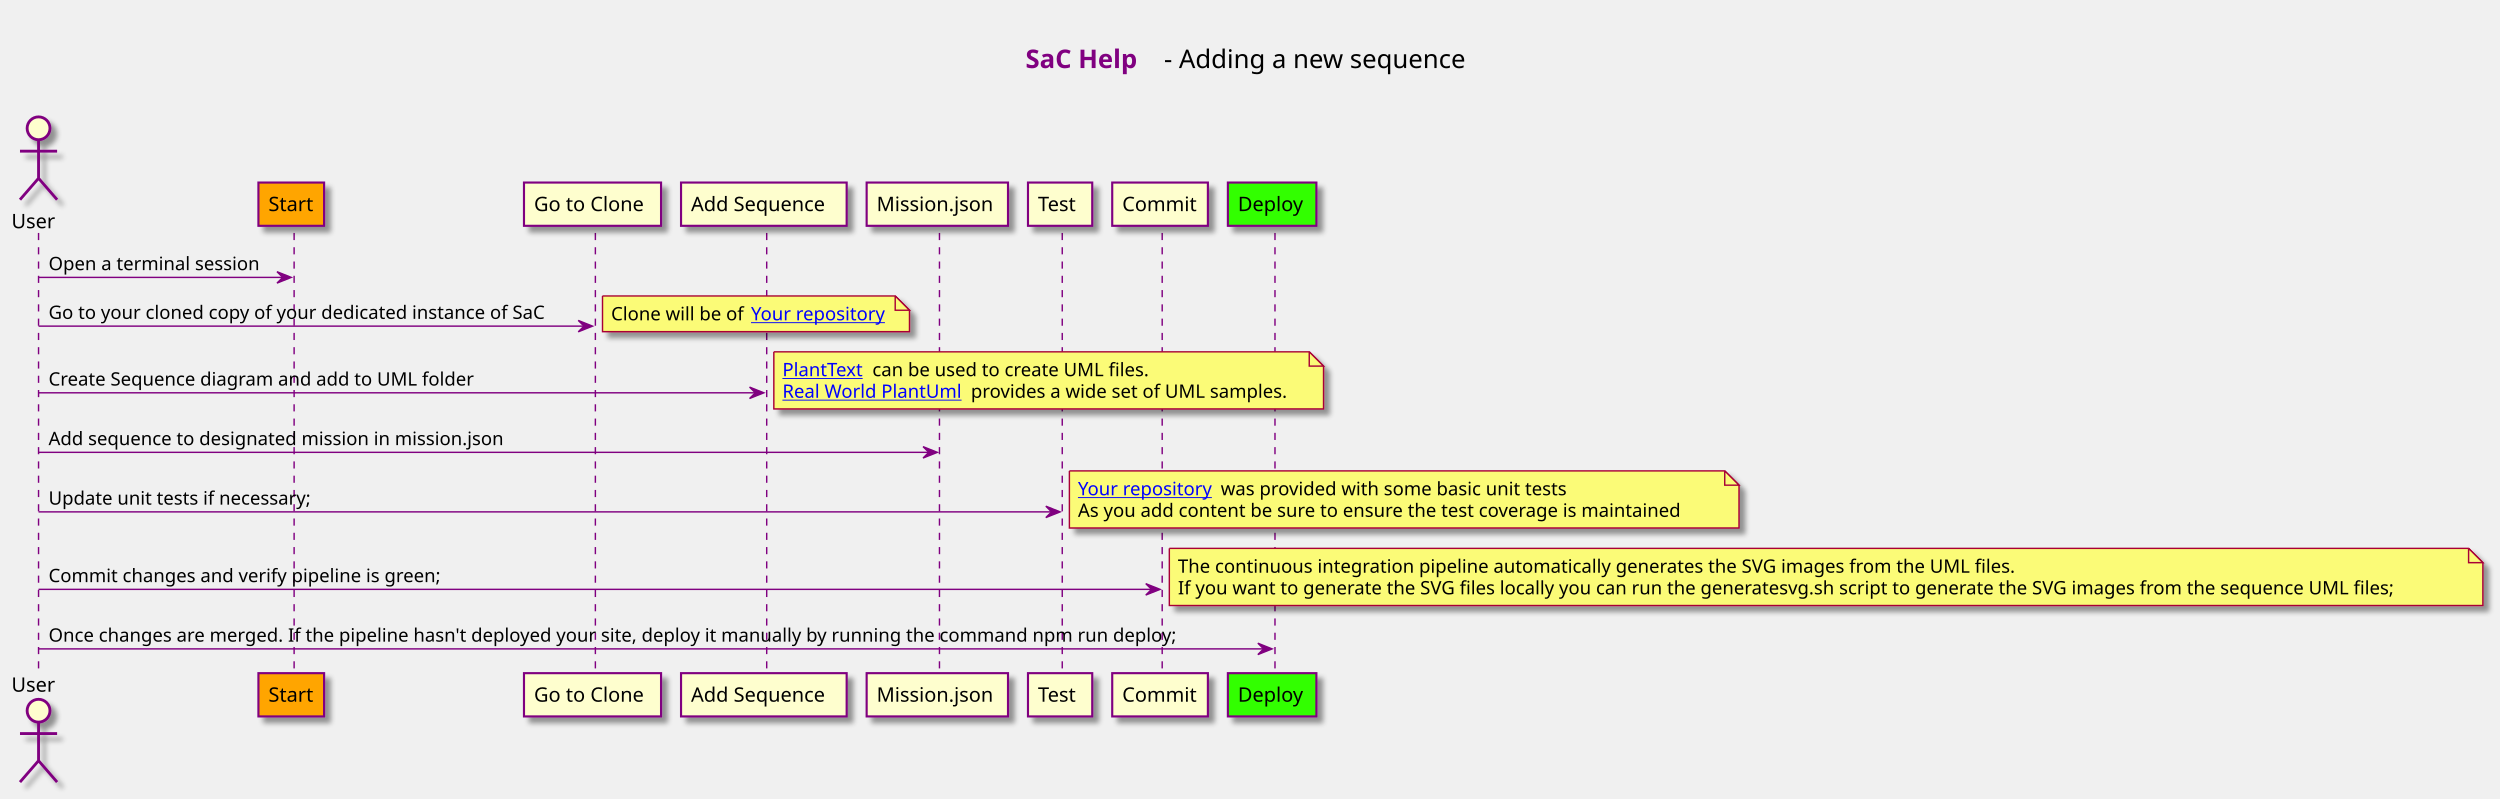
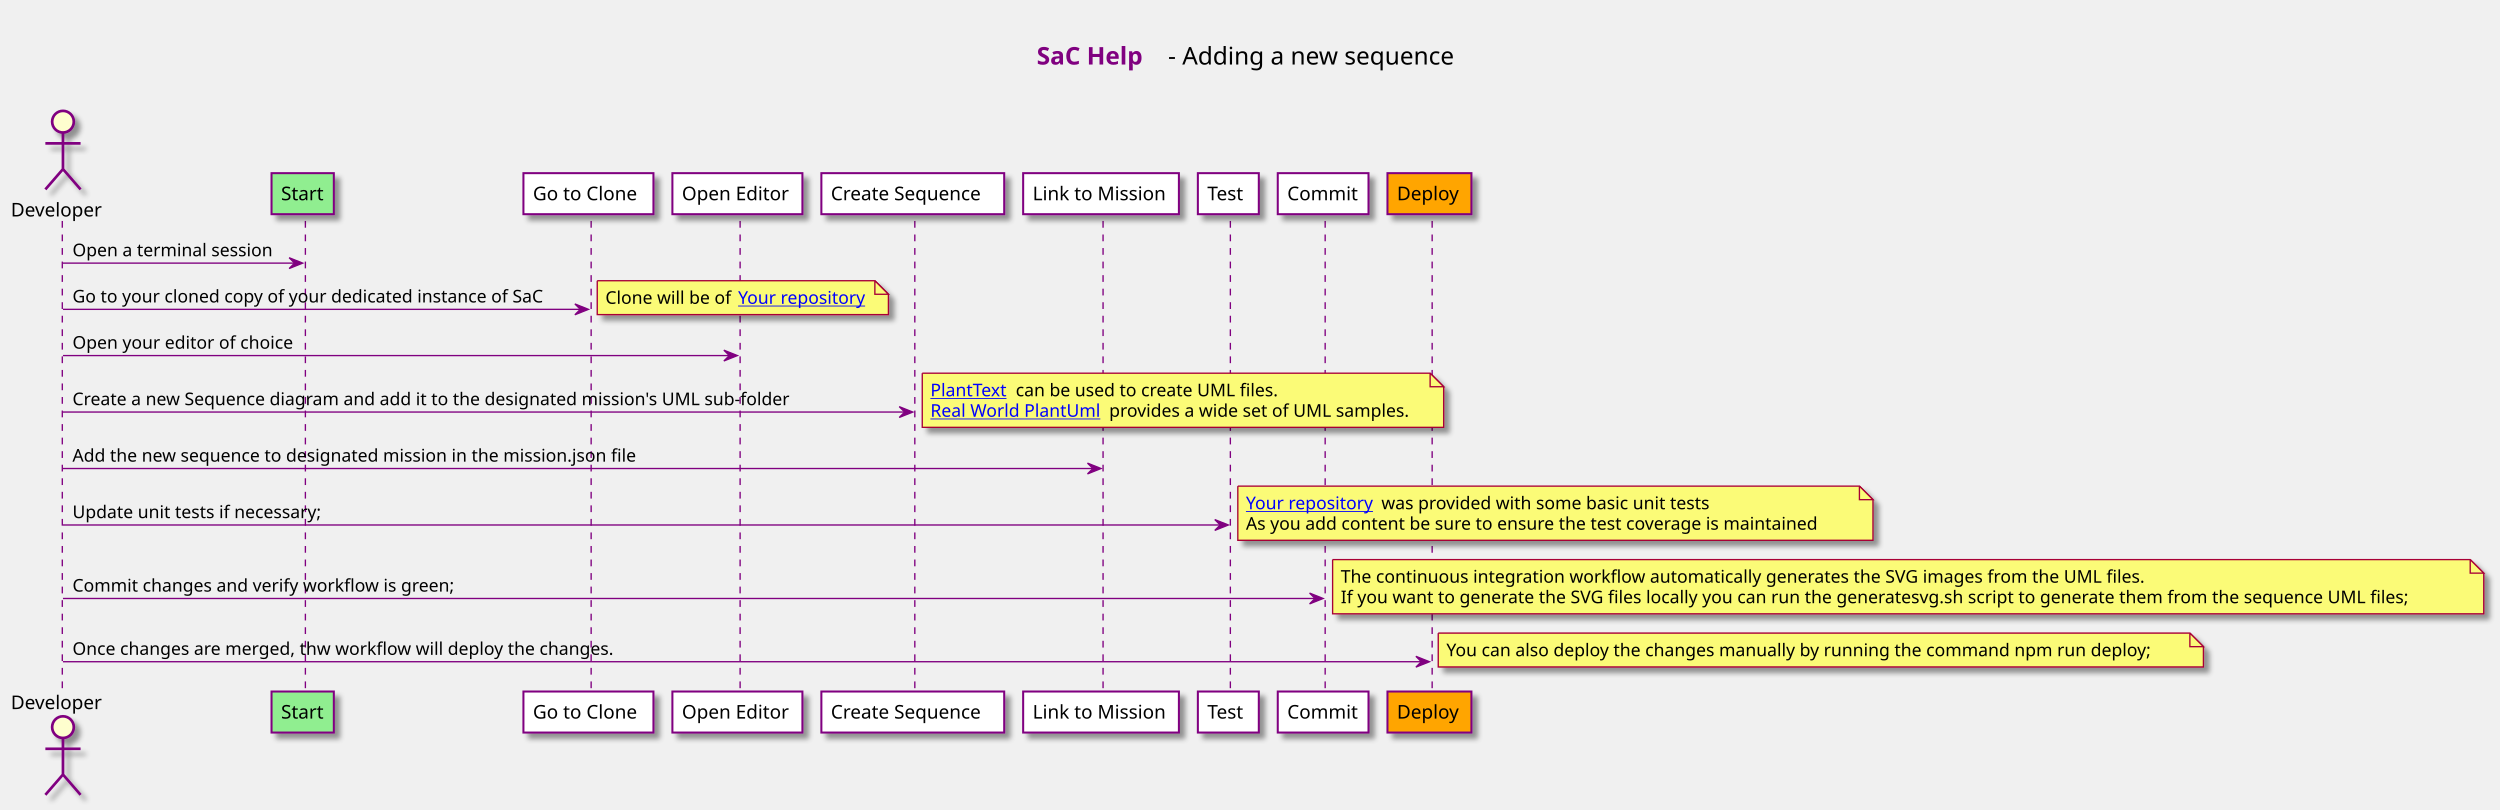
- <svg xmlns="http://www.w3.org/2000/svg" xmlns:xlink="http://www.w3.org/1999/xlink" contentScriptType="application/ecmascript" contentStyleType="text/css" height="559px" preserveAspectRatio="none" style="width:1751px;height:559px;" version="1.1" viewBox="0 0 1751 559" width="1751px" zoomAndPan="magnify">
+ <svg xmlns="http://www.w3.org/2000/svg" xmlns:xlink="http://www.w3.org/1999/xlink" contentScriptType="application/ecmascript" contentStyleType="text/css" height="598px" preserveAspectRatio="none" style="width:1846px;height:598px;" version="1.1" viewBox="0 0 1846 598" width="1846px" zoomAndPan="magnify">
  <defs>
-     <filter height="300%" id="f1bf7gjq3yaw1f" width="300%" x="-1" y="-1">
+     <filter height="300%" id="ficpb3bwec0k" width="300%" x="-1" y="-1">
      <feGaussianBlur result="blurOut" stdDeviation="2.0" />
      <feColorMatrix in="blurOut" result="blurOut2" type="matrix" values="0 0 0 0 0 0 0 0 0 0 0 0 0 0 0 0 0 0 .4 0" />
      <feOffset dx="4.0" dy="4.0" in="blurOut2" result="blurOut3" />
      <feBlend in="SourceGraphic" in2="blurOut3" mode="normal" />
    </filter>
  </defs>
  <g>
-     <text fill="#000000" font-family="sans-serif" font-size="18" lengthAdjust="spacingAndGlyphs" textLength="0" x="881.25" y="26.708" />
-     <text fill="#800080" font-family="sans-serif" font-size="18" font-weight="bold" lengthAdjust="spacingAndGlyphs" textLength="91" x="718.25" y="47.661">SaC Help</text>
-     <text fill="#000000" font-family="sans-serif" font-size="18" lengthAdjust="spacingAndGlyphs" textLength="223" x="815.25" y="47.661">- Adding a new sequence</text>
-     <text fill="#000000" font-family="sans-serif" font-size="18" lengthAdjust="spacingAndGlyphs" textLength="0" x="881.25" y="68.614" />
-     <line style="stroke: #800080; stroke-width: 1.0; stroke-dasharray: 5.0,5.0;" x1="27" x2="27" y1="163.156" y2="472.484" />
-     <line style="stroke: #800080; stroke-width: 1.0; stroke-dasharray: 5.0,5.0;" x1="206" x2="206" y1="163.156" y2="472.484" />
-     <line style="stroke: #800080; stroke-width: 1.0; stroke-dasharray: 5.0,5.0;" x1="417" x2="417" y1="163.156" y2="472.484" />
-     <line style="stroke: #800080; stroke-width: 1.0; stroke-dasharray: 5.0,5.0;" x1="537" x2="537" y1="163.156" y2="472.484" />
-     <line style="stroke: #800080; stroke-width: 1.0; stroke-dasharray: 5.0,5.0;" x1="658" x2="658" y1="163.156" y2="472.484" />
-     <line style="stroke: #800080; stroke-width: 1.0; stroke-dasharray: 5.0,5.0;" x1="744" x2="744" y1="163.156" y2="472.484" />
-     <line style="stroke: #800080; stroke-width: 1.0; stroke-dasharray: 5.0,5.0;" x1="814" x2="814" y1="163.156" y2="472.484" />
-     <line style="stroke: #800080; stroke-width: 1.0; stroke-dasharray: 5.0,5.0;" x1="893" x2="893" y1="163.156" y2="472.484" />
-     <text fill="#000000" font-family="sans-serif" font-size="14" lengthAdjust="spacingAndGlyphs" textLength="32" x="8" y="159.855">User</text>
-     <ellipse cx="27" cy="89.859" fill="#FEFECE" filter="url(#f1bf7gjq3yaw1f)" rx="8" ry="8" style="stroke: #800080; stroke-width: 2.0;" />
-     <path d="M27,97.859 L27,124.859 M14,105.859 L40,105.859 M27,124.859 L14,139.859 M27,124.859 L40,139.859 " fill="none" filter="url(#f1bf7gjq3yaw1f)" style="stroke: #800080; stroke-width: 2.0;" />
-     <text fill="#000000" font-family="sans-serif" font-size="14" lengthAdjust="spacingAndGlyphs" textLength="32" x="8" y="484.479">User</text>
-     <ellipse cx="27" cy="497.781" fill="#FEFECE" filter="url(#f1bf7gjq3yaw1f)" rx="8" ry="8" style="stroke: #800080; stroke-width: 2.0;" />
-     <path d="M27,505.781 L27,532.781 M14,513.781 L40,513.781 M27,532.781 L14,547.781 M27,532.781 L40,547.781 " fill="none" filter="url(#f1bf7gjq3yaw1f)" style="stroke: #800080; stroke-width: 2.0;" />
-     <rect fill="#FFA500" filter="url(#f1bf7gjq3yaw1f)" height="30.297" style="stroke: #800080; stroke-width: 1.5;" width="46" x="181" y="127.859" />
-     <text fill="#000000" font-family="sans-serif" font-size="14" lengthAdjust="spacingAndGlyphs" textLength="32" x="188" y="147.855">Start</text>
-     <rect fill="#FFA500" filter="url(#f1bf7gjq3yaw1f)" height="30.297" style="stroke: #800080; stroke-width: 1.5;" width="46" x="181" y="471.484" />
-     <text fill="#000000" font-family="sans-serif" font-size="14" lengthAdjust="spacingAndGlyphs" textLength="32" x="188" y="491.479">Start</text>
-     <rect fill="#FEFECE" filter="url(#f1bf7gjq3yaw1f)" height="30.297" style="stroke: #800080; stroke-width: 1.5;" width="96" x="367" y="127.859" />
-     <text fill="#000000" font-family="sans-serif" font-size="14" lengthAdjust="spacingAndGlyphs" textLength="82" x="374" y="147.855">Go to Clone</text>
-     <rect fill="#FEFECE" filter="url(#f1bf7gjq3yaw1f)" height="30.297" style="stroke: #800080; stroke-width: 1.5;" width="96" x="367" y="471.484" />
-     <text fill="#000000" font-family="sans-serif" font-size="14" lengthAdjust="spacingAndGlyphs" textLength="82" x="374" y="491.479">Go to Clone</text>
-     <rect fill="#FEFECE" filter="url(#f1bf7gjq3yaw1f)" height="30.297" style="stroke: #800080; stroke-width: 1.5;" width="116" x="477" y="127.859" />
-     <text fill="#000000" font-family="sans-serif" font-size="14" lengthAdjust="spacingAndGlyphs" textLength="102" x="484" y="147.855">Add Sequence</text>
-     <rect fill="#FEFECE" filter="url(#f1bf7gjq3yaw1f)" height="30.297" style="stroke: #800080; stroke-width: 1.5;" width="116" x="477" y="471.484" />
-     <text fill="#000000" font-family="sans-serif" font-size="14" lengthAdjust="spacingAndGlyphs" textLength="102" x="484" y="491.479">Add Sequence</text>
-     <rect fill="#FEFECE" filter="url(#f1bf7gjq3yaw1f)" height="30.297" style="stroke: #800080; stroke-width: 1.5;" width="99" x="607" y="127.859" />
-     <text fill="#000000" font-family="sans-serif" font-size="14" lengthAdjust="spacingAndGlyphs" textLength="85" x="614" y="147.855">Mission.json</text>
-     <rect fill="#FEFECE" filter="url(#f1bf7gjq3yaw1f)" height="30.297" style="stroke: #800080; stroke-width: 1.5;" width="99" x="607" y="471.484" />
-     <text fill="#000000" font-family="sans-serif" font-size="14" lengthAdjust="spacingAndGlyphs" textLength="85" x="614" y="491.479">Mission.json</text>
-     <rect fill="#FEFECE" filter="url(#f1bf7gjq3yaw1f)" height="30.297" style="stroke: #800080; stroke-width: 1.5;" width="45" x="720" y="127.859" />
-     <text fill="#000000" font-family="sans-serif" font-size="14" lengthAdjust="spacingAndGlyphs" textLength="31" x="727" y="147.855">Test</text>
-     <rect fill="#FEFECE" filter="url(#f1bf7gjq3yaw1f)" height="30.297" style="stroke: #800080; stroke-width: 1.5;" width="45" x="720" y="471.484" />
-     <text fill="#000000" font-family="sans-serif" font-size="14" lengthAdjust="spacingAndGlyphs" textLength="31" x="727" y="491.479">Test</text>
-     <rect fill="#FEFECE" filter="url(#f1bf7gjq3yaw1f)" height="30.297" style="stroke: #800080; stroke-width: 1.5;" width="67" x="779" y="127.859" />
-     <text fill="#000000" font-family="sans-serif" font-size="14" lengthAdjust="spacingAndGlyphs" textLength="53" x="786" y="147.855">Commit</text>
-     <rect fill="#FEFECE" filter="url(#f1bf7gjq3yaw1f)" height="30.297" style="stroke: #800080; stroke-width: 1.5;" width="67" x="779" y="471.484" />
-     <text fill="#000000" font-family="sans-serif" font-size="14" lengthAdjust="spacingAndGlyphs" textLength="53" x="786" y="491.479">Commit</text>
-     <rect fill="#33FF00" filter="url(#f1bf7gjq3yaw1f)" height="30.297" style="stroke: #800080; stroke-width: 1.5;" width="62" x="860" y="127.859" />
-     <text fill="#000000" font-family="sans-serif" font-size="14" lengthAdjust="spacingAndGlyphs" textLength="48" x="867" y="147.855">Deploy</text>
-     <rect fill="#33FF00" filter="url(#f1bf7gjq3yaw1f)" height="30.297" style="stroke: #800080; stroke-width: 1.5;" width="62" x="860" y="471.484" />
-     <text fill="#000000" font-family="sans-serif" font-size="14" lengthAdjust="spacingAndGlyphs" textLength="48" x="867" y="491.479">Deploy</text>
-     <polygon fill="#800080" points="194,190.289,204,194.289,194,198.289,198,194.289" style="stroke: #800080; stroke-width: 1.0;" />
-     <line style="stroke: #800080; stroke-width: 1.0;" x1="27" x2="200" y1="194.289" y2="194.289" />
-     <text fill="#000000" font-family="sans-serif" font-size="13" lengthAdjust="spacingAndGlyphs" textLength="155" x="34" y="189.223">Open a terminal session</text>
-     <polygon fill="#800080" points="405,224.422,415,228.422,405,232.422,409,228.422" style="stroke: #800080; stroke-width: 1.0;" />
-     <line style="stroke: #800080; stroke-width: 1.0;" x1="27" x2="411" y1="228.422" y2="228.422" />
-     <text fill="#000000" font-family="sans-serif" font-size="13" lengthAdjust="spacingAndGlyphs" textLength="366" x="34" y="223.356">Go to your cloned copy of your dedicated instance of SaC</text>
-     <path d="M422,207.289 L422,232.289 L637,232.289 L637,217.289 L627,207.289 L422,207.289 " fill="#FBFB77" filter="url(#f1bf7gjq3yaw1f)" style="stroke: #A80036; stroke-width: 1.0;" />
-     <path d="M627,207.289 L627,217.289 L637,217.289 L627,207.289 " fill="#FBFB77" style="stroke: #A80036; stroke-width: 1.0;" />
-     <text fill="#000000" font-family="sans-serif" font-size="13" lengthAdjust="spacingAndGlyphs" textLength="94" x="428" y="224.356">Clone will be of</text>
+     <text fill="#000000" font-family="sans-serif" font-size="18" lengthAdjust="spacingAndGlyphs" textLength="0" x="928.5" y="26.708" />
+     <text fill="#800080" font-family="sans-serif" font-size="18" font-weight="bold" lengthAdjust="spacingAndGlyphs" textLength="91" x="765.5" y="47.661">SaC Help</text>
+     <text fill="#000000" font-family="sans-serif" font-size="18" lengthAdjust="spacingAndGlyphs" textLength="223" x="862.5" y="47.661">- Adding a new sequence</text>
+     <text fill="#000000" font-family="sans-serif" font-size="18" lengthAdjust="spacingAndGlyphs" textLength="0" x="928.5" y="68.614" />
+     <line style="stroke: #800080; stroke-width: 1.0; stroke-dasharray: 5.0,5.0;" x1="46" x2="46" y1="163.156" y2="511.617" />
+     <line style="stroke: #800080; stroke-width: 1.0; stroke-dasharray: 5.0,5.0;" x1="225.5" x2="225.5" y1="163.156" y2="511.617" />
+     <line style="stroke: #800080; stroke-width: 1.0; stroke-dasharray: 5.0,5.0;" x1="436.5" x2="436.5" y1="163.156" y2="511.617" />
+     <line style="stroke: #800080; stroke-width: 1.0; stroke-dasharray: 5.0,5.0;" x1="546.5" x2="546.5" y1="163.156" y2="511.617" />
+     <line style="stroke: #800080; stroke-width: 1.0; stroke-dasharray: 5.0,5.0;" x1="675.5" x2="675.5" y1="163.156" y2="511.617" />
+     <line style="stroke: #800080; stroke-width: 1.0; stroke-dasharray: 5.0,5.0;" x1="814.5" x2="814.5" y1="163.156" y2="511.617" />
+     <line style="stroke: #800080; stroke-width: 1.0; stroke-dasharray: 5.0,5.0;" x1="908.5" x2="908.5" y1="163.156" y2="511.617" />
+     <line style="stroke: #800080; stroke-width: 1.0; stroke-dasharray: 5.0,5.0;" x1="978.5" x2="978.5" y1="163.156" y2="511.617" />
+     <line style="stroke: #800080; stroke-width: 1.0; stroke-dasharray: 5.0,5.0;" x1="1057.5" x2="1057.5" y1="163.156" y2="511.617" />
+     <text fill="#000000" font-family="sans-serif" font-size="14" lengthAdjust="spacingAndGlyphs" textLength="71" x="8" y="159.855">Developer</text>
+     <ellipse cx="46.5" cy="89.859" fill="#FEFECE" filter="url(#ficpb3bwec0k)" rx="8" ry="8" style="stroke: #800080; stroke-width: 2.0;" />
+     <path d="M46.5,97.859 L46.5,124.859 M33.5,105.859 L59.5,105.859 M46.5,124.859 L33.5,139.859 M46.5,124.859 L59.5,139.859 " fill="none" filter="url(#ficpb3bwec0k)" style="stroke: #800080; stroke-width: 2.0;" />
+     <text fill="#000000" font-family="sans-serif" font-size="14" lengthAdjust="spacingAndGlyphs" textLength="71" x="8" y="523.612">Developer</text>
+     <ellipse cx="46.5" cy="536.914" fill="#FEFECE" filter="url(#ficpb3bwec0k)" rx="8" ry="8" style="stroke: #800080; stroke-width: 2.0;" />
+     <path d="M46.5,544.914 L46.5,571.914 M33.5,552.914 L59.5,552.914 M46.5,571.914 L33.5,586.914 M46.5,571.914 L59.5,586.914 " fill="none" filter="url(#ficpb3bwec0k)" style="stroke: #800080; stroke-width: 2.0;" />
+     <rect fill="#90EE90" filter="url(#ficpb3bwec0k)" height="30.297" style="stroke: #800080; stroke-width: 1.5;" width="46" x="200.5" y="127.859" />
+     <text fill="#000000" font-family="sans-serif" font-size="14" lengthAdjust="spacingAndGlyphs" textLength="32" x="207.5" y="147.855">Start</text>
+     <rect fill="#90EE90" filter="url(#ficpb3bwec0k)" height="30.297" style="stroke: #800080; stroke-width: 1.5;" width="46" x="200.5" y="510.617" />
+     <text fill="#000000" font-family="sans-serif" font-size="14" lengthAdjust="spacingAndGlyphs" textLength="32" x="207.5" y="530.612">Start</text>
+     <rect fill="#FFFFFF" filter="url(#ficpb3bwec0k)" height="30.297" style="stroke: #800080; stroke-width: 1.5;" width="96" x="386.5" y="127.859" />
+     <text fill="#000000" font-family="sans-serif" font-size="14" lengthAdjust="spacingAndGlyphs" textLength="82" x="393.5" y="147.855">Go to Clone</text>
+     <rect fill="#FFFFFF" filter="url(#ficpb3bwec0k)" height="30.297" style="stroke: #800080; stroke-width: 1.5;" width="96" x="386.5" y="510.617" />
+     <text fill="#000000" font-family="sans-serif" font-size="14" lengthAdjust="spacingAndGlyphs" textLength="82" x="393.5" y="530.612">Go to Clone</text>
+     <rect fill="#FFFFFF" filter="url(#ficpb3bwec0k)" height="30.297" style="stroke: #800080; stroke-width: 1.5;" width="96" x="496.5" y="127.859" />
+     <text fill="#000000" font-family="sans-serif" font-size="14" lengthAdjust="spacingAndGlyphs" textLength="82" x="503.5" y="147.855">Open Editor</text>
+     <rect fill="#FFFFFF" filter="url(#ficpb3bwec0k)" height="30.297" style="stroke: #800080; stroke-width: 1.5;" width="96" x="496.5" y="510.617" />
+     <text fill="#000000" font-family="sans-serif" font-size="14" lengthAdjust="spacingAndGlyphs" textLength="82" x="503.5" y="530.612">Open Editor</text>
+     <rect fill="#FFFFFF" filter="url(#ficpb3bwec0k)" height="30.297" style="stroke: #800080; stroke-width: 1.5;" width="135" x="606.5" y="127.859" />
+     <text fill="#000000" font-family="sans-serif" font-size="14" lengthAdjust="spacingAndGlyphs" textLength="121" x="613.5" y="147.855">Create Sequence</text>
+     <rect fill="#FFFFFF" filter="url(#ficpb3bwec0k)" height="30.297" style="stroke: #800080; stroke-width: 1.5;" width="135" x="606.5" y="510.617" />
+     <text fill="#000000" font-family="sans-serif" font-size="14" lengthAdjust="spacingAndGlyphs" textLength="121" x="613.5" y="530.612">Create Sequence</text>
+     <rect fill="#FFFFFF" filter="url(#ficpb3bwec0k)" height="30.297" style="stroke: #800080; stroke-width: 1.5;" width="115" x="755.5" y="127.859" />
+     <text fill="#000000" font-family="sans-serif" font-size="14" lengthAdjust="spacingAndGlyphs" textLength="101" x="762.5" y="147.855">Link to Mission</text>
+     <rect fill="#FFFFFF" filter="url(#ficpb3bwec0k)" height="30.297" style="stroke: #800080; stroke-width: 1.5;" width="115" x="755.5" y="510.617" />
+     <text fill="#000000" font-family="sans-serif" font-size="14" lengthAdjust="spacingAndGlyphs" textLength="101" x="762.5" y="530.612">Link to Mission</text>
+     <rect fill="#FFFFFF" filter="url(#ficpb3bwec0k)" height="30.297" style="stroke: #800080; stroke-width: 1.5;" width="45" x="884.5" y="127.859" />
+     <text fill="#000000" font-family="sans-serif" font-size="14" lengthAdjust="spacingAndGlyphs" textLength="31" x="891.5" y="147.855">Test</text>
+     <rect fill="#FFFFFF" filter="url(#ficpb3bwec0k)" height="30.297" style="stroke: #800080; stroke-width: 1.5;" width="45" x="884.5" y="510.617" />
+     <text fill="#000000" font-family="sans-serif" font-size="14" lengthAdjust="spacingAndGlyphs" textLength="31" x="891.5" y="530.612">Test</text>
+     <rect fill="#FFFFFF" filter="url(#ficpb3bwec0k)" height="30.297" style="stroke: #800080; stroke-width: 1.5;" width="67" x="943.5" y="127.859" />
+     <text fill="#000000" font-family="sans-serif" font-size="14" lengthAdjust="spacingAndGlyphs" textLength="53" x="950.5" y="147.855">Commit</text>
+     <rect fill="#FFFFFF" filter="url(#ficpb3bwec0k)" height="30.297" style="stroke: #800080; stroke-width: 1.5;" width="67" x="943.5" y="510.617" />
+     <text fill="#000000" font-family="sans-serif" font-size="14" lengthAdjust="spacingAndGlyphs" textLength="53" x="950.5" y="530.612">Commit</text>
+     <rect fill="#FFA500" filter="url(#ficpb3bwec0k)" height="30.297" style="stroke: #800080; stroke-width: 1.5;" width="62" x="1024.5" y="127.859" />
+     <text fill="#000000" font-family="sans-serif" font-size="14" lengthAdjust="spacingAndGlyphs" textLength="48" x="1031.5" y="147.855">Deploy</text>
+     <rect fill="#FFA500" filter="url(#ficpb3bwec0k)" height="30.297" style="stroke: #800080; stroke-width: 1.5;" width="62" x="1024.5" y="510.617" />
+     <text fill="#000000" font-family="sans-serif" font-size="14" lengthAdjust="spacingAndGlyphs" textLength="48" x="1031.5" y="530.612">Deploy</text>
+     <polygon fill="#800080" points="213.5,190.289,223.5,194.289,213.5,198.289,217.5,194.289" style="stroke: #800080; stroke-width: 1.0;" />
+     <line style="stroke: #800080; stroke-width: 1.0;" x1="46.5" x2="219.5" y1="194.289" y2="194.289" />
+     <text fill="#000000" font-family="sans-serif" font-size="13" lengthAdjust="spacingAndGlyphs" textLength="155" x="53.5" y="189.223">Open a terminal session</text>
+     <polygon fill="#800080" points="424.5,224.422,434.5,228.422,424.5,232.422,428.5,228.422" style="stroke: #800080; stroke-width: 1.0;" />
+     <line style="stroke: #800080; stroke-width: 1.0;" x1="46.5" x2="430.5" y1="228.422" y2="228.422" />
+     <text fill="#000000" font-family="sans-serif" font-size="13" lengthAdjust="spacingAndGlyphs" textLength="366" x="53.5" y="223.356">Go to your cloned copy of your dedicated instance of SaC</text>
+     <path d="M441,207.289 L441,232.289 L656,232.289 L656,217.289 L646,207.289 L441,207.289 " fill="#FBFB77" filter="url(#ficpb3bwec0k)" style="stroke: #A80036; stroke-width: 1.0;" />
+     <path d="M646,207.289 L646,217.289 L656,217.289 L646,207.289 " fill="#FBFB77" style="stroke: #A80036; stroke-width: 1.0;" />
+     <text fill="#000000" font-family="sans-serif" font-size="13" lengthAdjust="spacingAndGlyphs" textLength="94" x="447" y="224.356">Clone will be of</text>
    <a href="https://github.com/your_organization/your_repository" target="_top" title="Right click to open in a new window or a new tab" xlink:actuate="onRequest" xlink:href="https://github.com/your_organization/your_repository" xlink:show="new" xlink:title="Right click to open in a new window or a new tab" xlink:type="simple">
-       <text fill="#0000FF" font-family="sans-serif" font-size="13" lengthAdjust="spacingAndGlyphs" text-decoration="underline" textLength="96" x="526" y="224.356">Your repository</text>
+       <text fill="#0000FF" font-family="sans-serif" font-size="13" lengthAdjust="spacingAndGlyphs" text-decoration="underline" textLength="96" x="545" y="224.356">Your repository</text>
    </a>
-     <polygon fill="#800080" points="525,271.121,535,275.121,525,279.121,529,275.121" style="stroke: #800080; stroke-width: 1.0;" />
-     <line style="stroke: #800080; stroke-width: 1.0;" x1="27" x2="531" y1="275.121" y2="275.121" />
-     <text fill="#000000" font-family="sans-serif" font-size="13" lengthAdjust="spacingAndGlyphs" textLength="313" x="34" y="270.055">Create Sequence diagram and add to UML folder</text>
-     <path d="M542,246.422 L542,286.422 L927,286.422 L927,256.422 L917,246.422 L542,246.422 " fill="#FBFB77" filter="url(#f1bf7gjq3yaw1f)" style="stroke: #A80036; stroke-width: 1.0;" />
-     <path d="M917,246.422 L917,256.422 L927,256.422 L917,246.422 " fill="#FBFB77" style="stroke: #A80036; stroke-width: 1.0;" />
+     <polygon fill="#800080" points="534.5,258.555,544.5,262.555,534.5,266.555,538.5,262.555" style="stroke: #800080; stroke-width: 1.0;" />
+     <line style="stroke: #800080; stroke-width: 1.0;" x1="46.5" x2="540.5" y1="262.555" y2="262.555" />
+     <text fill="#000000" font-family="sans-serif" font-size="13" lengthAdjust="spacingAndGlyphs" textLength="168" x="53.5" y="257.489">Open your editor of choice</text>
+     <polygon fill="#800080" points="664,300.254,674,304.254,664,308.254,668,304.254" style="stroke: #800080; stroke-width: 1.0;" />
+     <line style="stroke: #800080; stroke-width: 1.0;" x1="46.5" x2="670" y1="304.254" y2="304.254" />
+     <text fill="#000000" font-family="sans-serif" font-size="13" lengthAdjust="spacingAndGlyphs" textLength="557" x="53.5" y="299.188">Create a new Sequence diagram and add it to the designated mission's UML sub-folder</text>
+     <path d="M681,275.555 L681,315.555 L1066,315.555 L1066,285.555 L1056,275.555 L681,275.555 " fill="#FBFB77" filter="url(#ficpb3bwec0k)" style="stroke: #A80036; stroke-width: 1.0;" />
+     <path d="M1056,275.555 L1056,285.555 L1066,285.555 L1056,275.555 " fill="#FBFB77" style="stroke: #A80036; stroke-width: 1.0;" />
    <a href="https://www.planttext.com/" target="_top" title="Right click to open PlantUml in a new window or a new tab" xlink:actuate="onRequest" xlink:href="https://www.planttext.com/" xlink:show="new" xlink:title="Right click to open PlantUml in a new window or a new tab" xlink:type="simple">
-       <text fill="#0000FF" font-family="sans-serif" font-size="13" lengthAdjust="spacingAndGlyphs" text-decoration="underline" textLength="59" x="548" y="263.489">PlantText</text>
+       <text fill="#0000FF" font-family="sans-serif" font-size="13" lengthAdjust="spacingAndGlyphs" text-decoration="underline" textLength="59" x="687" y="292.622">PlantText</text>
    </a>
-     <text fill="#000000" font-family="sans-serif" font-size="13" lengthAdjust="spacingAndGlyphs" textLength="205" x="611" y="263.489">can be used to create UML files.</text>
+     <text fill="#000000" font-family="sans-serif" font-size="13" lengthAdjust="spacingAndGlyphs" textLength="205" x="750" y="292.622">can be used to create UML files.</text>
    <a href="https://real-world-plantuml.com" target="_top" title="Right click to open Real World PlantUml in a new window or a new tab" xlink:actuate="onRequest" xlink:href="https://real-world-plantuml.com" xlink:show="new" xlink:title="Right click to open Real World PlantUml in a new window or a new tab" xlink:type="simple">
-       <text fill="#0000FF" font-family="sans-serif" font-size="13" lengthAdjust="spacingAndGlyphs" text-decoration="underline" textLength="128" x="548" y="278.622">Real World PlantUml</text>
+       <text fill="#0000FF" font-family="sans-serif" font-size="13" lengthAdjust="spacingAndGlyphs" text-decoration="underline" textLength="128" x="687" y="307.754">Real World PlantUml</text>
    </a>
-     <text fill="#000000" font-family="sans-serif" font-size="13" lengthAdjust="spacingAndGlyphs" textLength="232" x="680" y="278.622">provides a wide set of UML samples.</text>
-     <polygon fill="#800080" points="646.5,312.82,656.5,316.82,646.5,320.82,650.5,316.82" style="stroke: #800080; stroke-width: 1.0;" />
-     <line style="stroke: #800080; stroke-width: 1.0;" x1="27" x2="652.5" y1="316.82" y2="316.82" />
-     <text fill="#000000" font-family="sans-serif" font-size="13" lengthAdjust="spacingAndGlyphs" textLength="334" x="34" y="311.754">Add sequence to designated mission in mission.json</text>
-     <polygon fill="#800080" points="732.5,354.519,742.5,358.519,732.5,362.519,736.5,358.519" style="stroke: #800080; stroke-width: 1.0;" />
-     <line style="stroke: #800080; stroke-width: 1.0;" x1="27" x2="738.5" y1="358.519" y2="358.519" />
-     <text fill="#000000" font-family="sans-serif" font-size="13" lengthAdjust="spacingAndGlyphs" textLength="195" x="34" y="353.454">Update unit tests if necessary;</text>
-     <path d="M749,329.82 L749,369.82 L1218,369.82 L1218,339.82 L1208,329.82 L749,329.82 " fill="#FBFB77" filter="url(#f1bf7gjq3yaw1f)" style="stroke: #A80036; stroke-width: 1.0;" />
-     <path d="M1208,329.82 L1208,339.82 L1218,339.82 L1208,329.82 " fill="#FBFB77" style="stroke: #A80036; stroke-width: 1.0;" />
+     <text fill="#000000" font-family="sans-serif" font-size="13" lengthAdjust="spacingAndGlyphs" textLength="232" x="819" y="307.754">provides a wide set of UML samples.</text>
+     <polygon fill="#800080" points="803,341.953,813,345.953,803,349.953,807,345.953" style="stroke: #800080; stroke-width: 1.0;" />
+     <line style="stroke: #800080; stroke-width: 1.0;" x1="46.5" x2="809" y1="345.953" y2="345.953" />
+     <text fill="#000000" font-family="sans-serif" font-size="13" lengthAdjust="spacingAndGlyphs" textLength="435" x="53.5" y="340.887">Add the new sequence to designated mission in the mission.json file</text>
+     <polygon fill="#800080" points="897,383.652,907,387.652,897,391.652,901,387.652" style="stroke: #800080; stroke-width: 1.0;" />
+     <line style="stroke: #800080; stroke-width: 1.0;" x1="46.5" x2="903" y1="387.652" y2="387.652" />
+     <text fill="#000000" font-family="sans-serif" font-size="13" lengthAdjust="spacingAndGlyphs" textLength="195" x="53.5" y="382.586">Update unit tests if necessary;</text>
+     <path d="M914,358.953 L914,398.953 L1383,398.953 L1383,368.953 L1373,358.953 L914,358.953 " fill="#FBFB77" filter="url(#ficpb3bwec0k)" style="stroke: #A80036; stroke-width: 1.0;" />
+     <path d="M1373,358.953 L1373,368.953 L1383,368.953 L1373,358.953 " fill="#FBFB77" style="stroke: #A80036; stroke-width: 1.0;" />
    <a href="https://github.com/your_organization/your_repository" target="_top" title="Right click to open in a new window or a new tab" xlink:actuate="onRequest" xlink:href="https://github.com/your_organization/your_repository" xlink:show="new" xlink:title="Right click to open in a new window or a new tab" xlink:type="simple">
-       <text fill="#0000FF" font-family="sans-serif" font-size="13" lengthAdjust="spacingAndGlyphs" text-decoration="underline" textLength="96" x="755" y="346.887">Your repository</text>
+       <text fill="#0000FF" font-family="sans-serif" font-size="13" lengthAdjust="spacingAndGlyphs" text-decoration="underline" textLength="96" x="920" y="376.02">Your repository</text>
    </a>
-     <text fill="#000000" font-family="sans-serif" font-size="13" lengthAdjust="spacingAndGlyphs" textLength="253" x="855" y="346.887">was provided with some basic unit tests</text>
-     <text fill="#000000" font-family="sans-serif" font-size="13" lengthAdjust="spacingAndGlyphs" textLength="448" x="755" y="362.02">As you add content be sure to ensure the test coverage is maintained</text>
-     <polygon fill="#800080" points="802.5,408.785,812.5,412.785,802.5,416.785,806.5,412.785" style="stroke: #800080; stroke-width: 1.0;" />
-     <line style="stroke: #800080; stroke-width: 1.0;" x1="27" x2="808.5" y1="412.785" y2="412.785" />
-     <text fill="#000000" font-family="sans-serif" font-size="13" lengthAdjust="spacingAndGlyphs" textLength="287" x="34" y="407.719">Commit changes and verify pipeline is green;</text>
-     <path d="M819,384.086 L819,424.086 L1739,424.086 L1739,394.086 L1729,384.086 L819,384.086 " fill="#FBFB77" filter="url(#f1bf7gjq3yaw1f)" style="stroke: #A80036; stroke-width: 1.0;" />
-     <path d="M1729,384.086 L1729,394.086 L1739,394.086 L1729,384.086 " fill="#FBFB77" style="stroke: #A80036; stroke-width: 1.0;" />
-     <text fill="#000000" font-family="sans-serif" font-size="13" lengthAdjust="spacingAndGlyphs" textLength="614" x="825" y="401.153">The continuous integration pipeline automatically generates the SVG images from the UML files.</text>
-     <text fill="#000000" font-family="sans-serif" font-size="13" lengthAdjust="spacingAndGlyphs" textLength="899" x="825" y="416.286">If you want to generate the SVG files locally you can run the generatesvg.sh script to generate the SVG images from the sequence UML files;</text>
-     <polygon fill="#800080" points="881,450.484,891,454.484,881,458.484,885,454.484" style="stroke: #800080; stroke-width: 1.0;" />
-     <line style="stroke: #800080; stroke-width: 1.0;" x1="27" x2="887" y1="454.484" y2="454.484" />
-     <text fill="#000000" font-family="sans-serif" font-size="13" lengthAdjust="spacingAndGlyphs" textLength="824" x="34" y="449.418">Once changes are merged. If the pipeline hasn't deployed your site, deploy it manually by running the command npm run deploy;</text>
+     <text fill="#000000" font-family="sans-serif" font-size="13" lengthAdjust="spacingAndGlyphs" textLength="253" x="1020" y="376.02">was provided with some basic unit tests</text>
+     <text fill="#000000" font-family="sans-serif" font-size="13" lengthAdjust="spacingAndGlyphs" textLength="448" x="920" y="391.153">As you add content be sure to ensure the test coverage is maintained</text>
+     <polygon fill="#800080" points="967,437.918,977,441.918,967,445.918,971,441.918" style="stroke: #800080; stroke-width: 1.0;" />
+     <line style="stroke: #800080; stroke-width: 1.0;" x1="46.5" x2="973" y1="441.918" y2="441.918" />
+     <text fill="#000000" font-family="sans-serif" font-size="13" lengthAdjust="spacingAndGlyphs" textLength="291" x="53.5" y="436.852">Commit changes and verify workflow is green;</text>
+     <path d="M984,413.219 L984,453.219 L1834,453.219 L1834,423.219 L1824,413.219 L984,413.219 " fill="#FBFB77" filter="url(#ficpb3bwec0k)" style="stroke: #A80036; stroke-width: 1.0;" />
+     <path d="M1824,413.219 L1824,423.219 L1834,423.219 L1824,413.219 " fill="#FBFB77" style="stroke: #A80036; stroke-width: 1.0;" />
+     <text fill="#000000" font-family="sans-serif" font-size="13" lengthAdjust="spacingAndGlyphs" textLength="618" x="990" y="430.286">The continuous integration workflow automatically generates the SVG images from the UML files.</text>
+     <text fill="#000000" font-family="sans-serif" font-size="13" lengthAdjust="spacingAndGlyphs" textLength="829" x="990" y="445.418">If you want to generate the SVG files locally you can run the generatesvg.sh script to generate them from the sequence UML files;</text>
+     <polygon fill="#800080" points="1045.5,484.617,1055.5,488.617,1045.5,492.617,1049.5,488.617" style="stroke: #800080; stroke-width: 1.0;" />
+     <line style="stroke: #800080; stroke-width: 1.0;" x1="46.5" x2="1051.5" y1="488.617" y2="488.617" />
+     <text fill="#000000" font-family="sans-serif" font-size="13" lengthAdjust="spacingAndGlyphs" textLength="412" x="53.5" y="483.551">Once changes are merged, thw workflow will deploy the changes.</text>
+     <path d="M1062,467.484 L1062,492.484 L1627,492.484 L1627,477.484 L1617,467.484 L1062,467.484 " fill="#FBFB77" filter="url(#ficpb3bwec0k)" style="stroke: #A80036; stroke-width: 1.0;" />
+     <path d="M1617,467.484 L1617,477.484 L1627,477.484 L1617,467.484 " fill="#FBFB77" style="stroke: #A80036; stroke-width: 1.0;" />
+     <text fill="#000000" font-family="sans-serif" font-size="13" lengthAdjust="spacingAndGlyphs" textLength="544" x="1068" y="484.551">You can also deploy the changes manually by running the command npm run deploy;</text>
  </g>
</svg>
